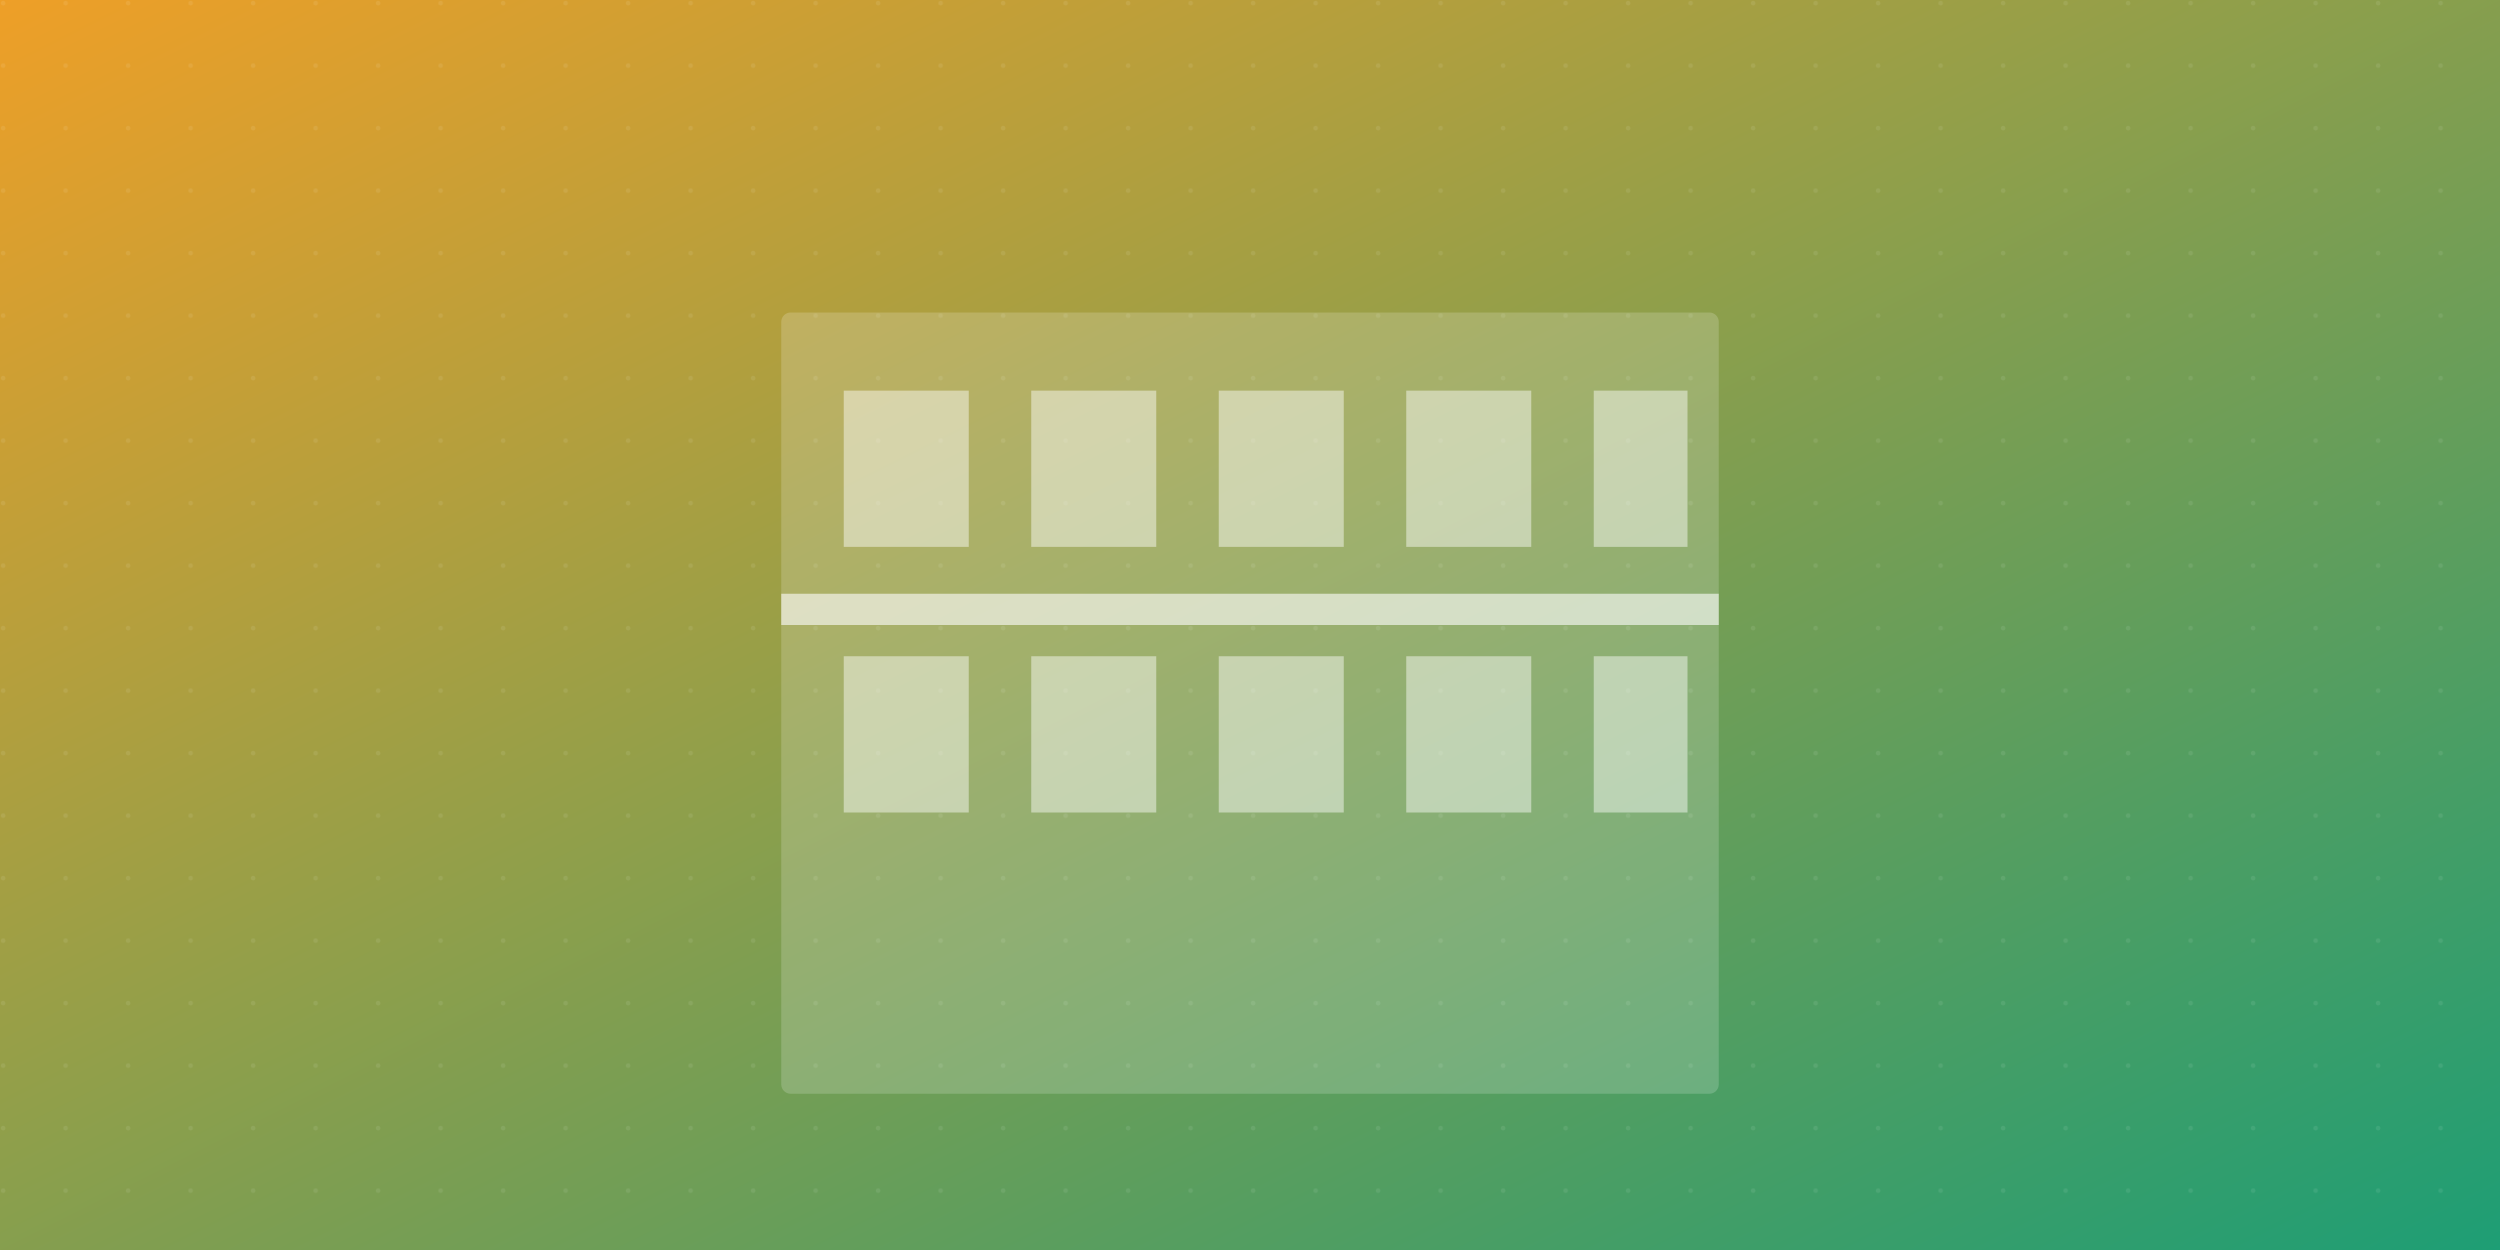
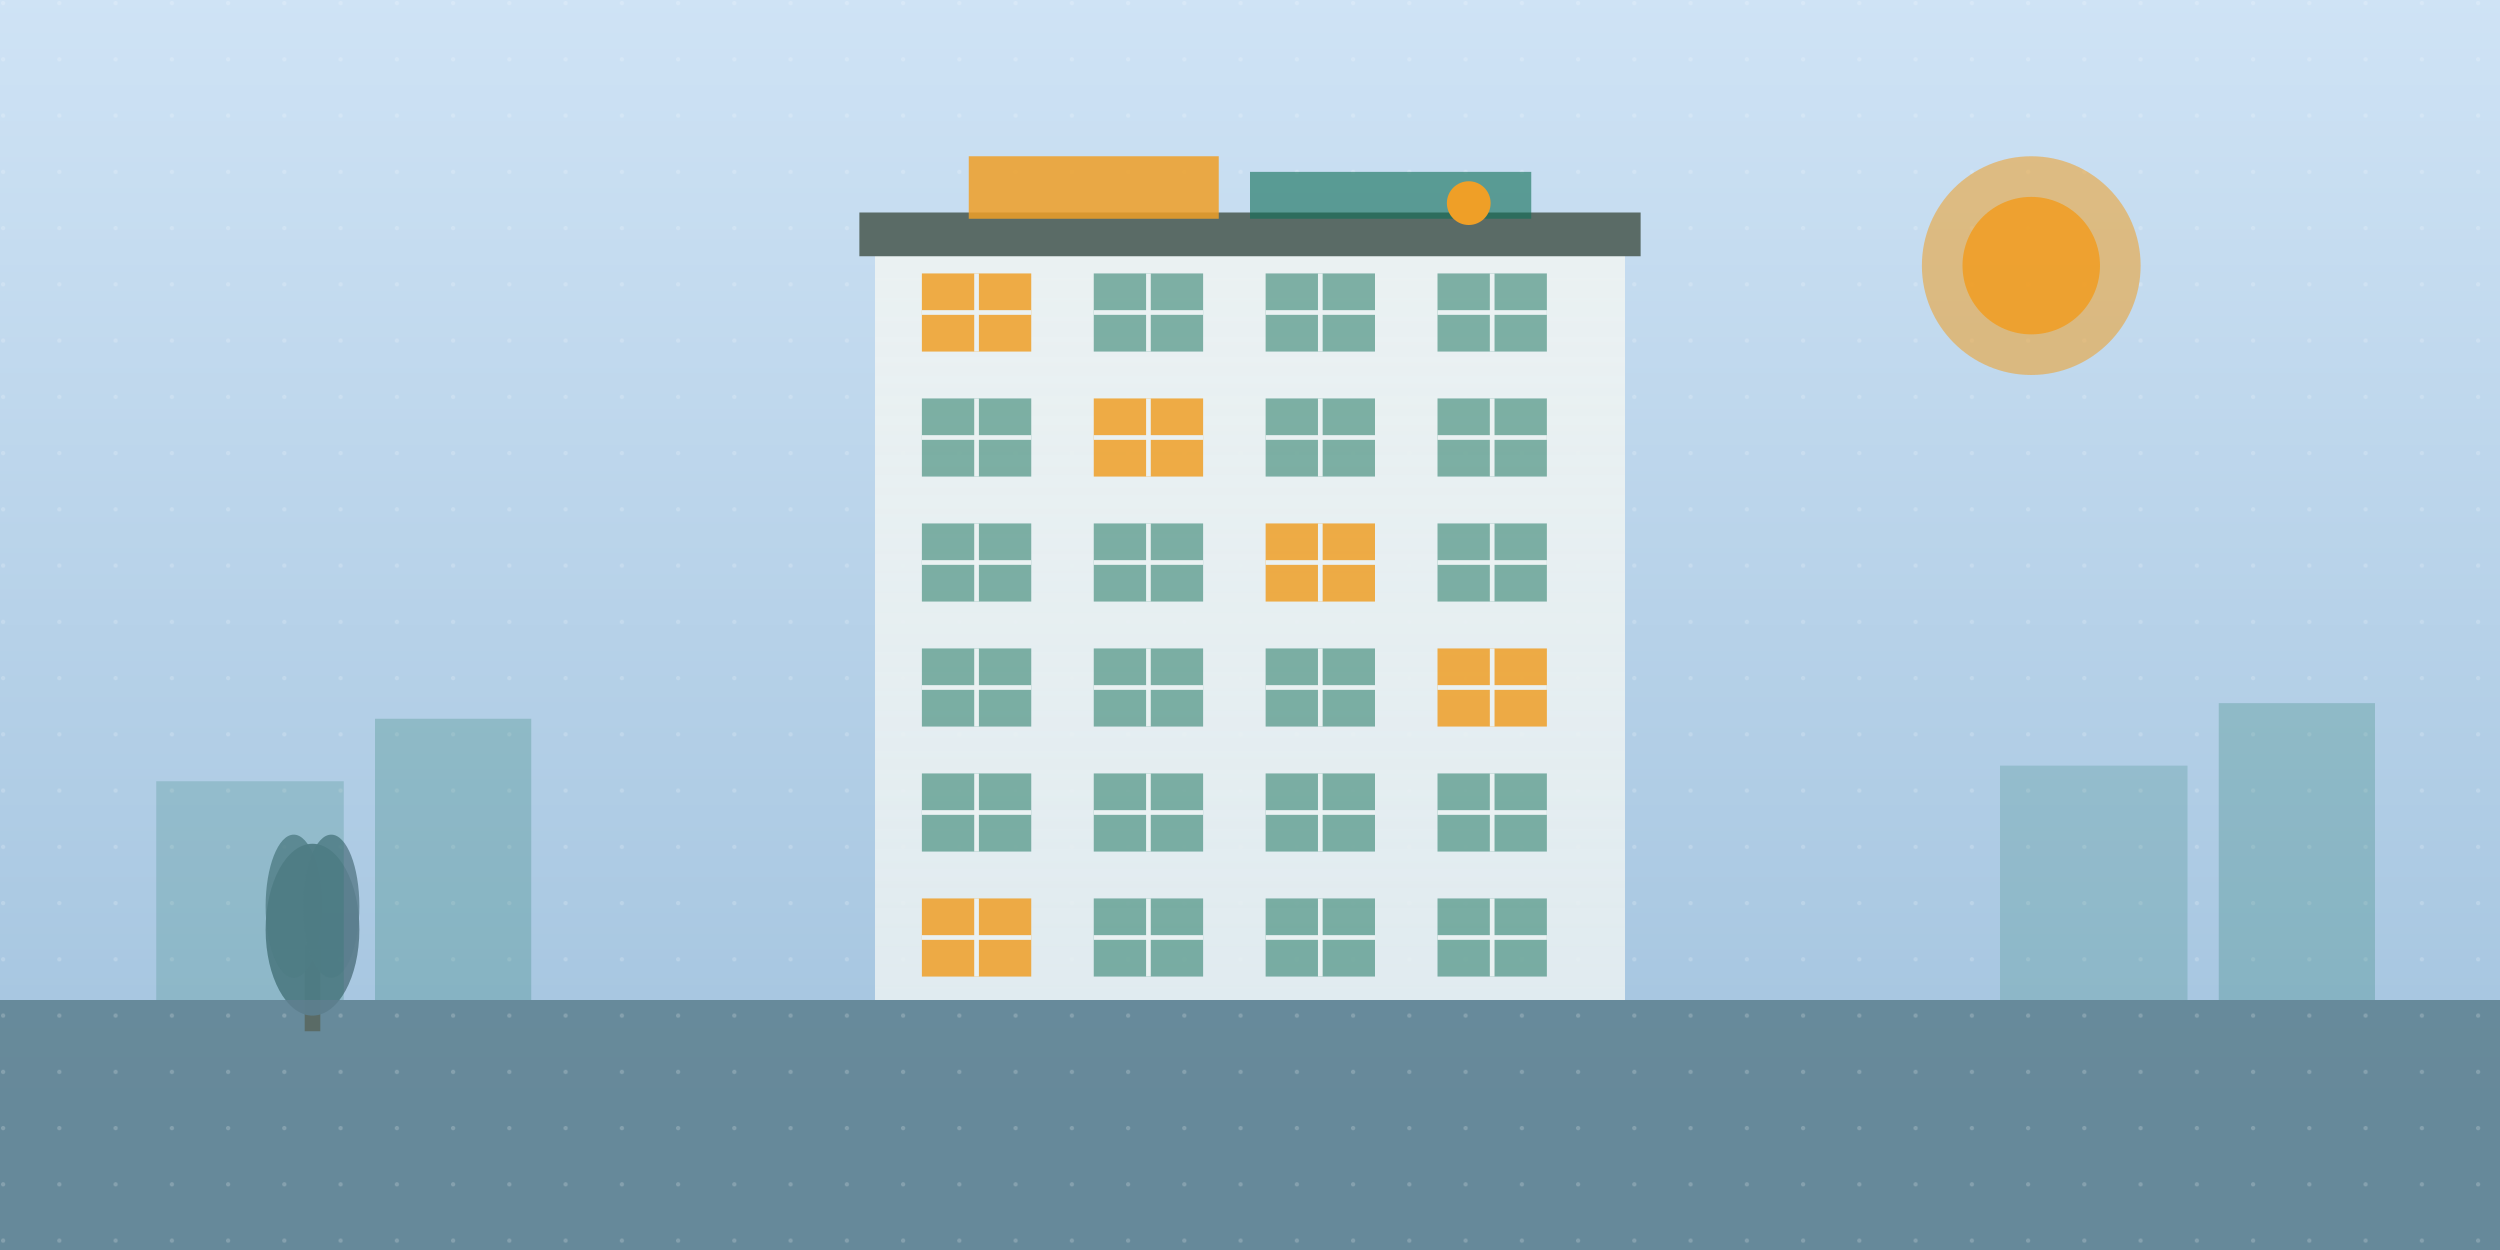
<svg xmlns="http://www.w3.org/2000/svg" viewBox="0 0 1600 800" preserveAspectRatio="xMidYMid slice">
  <defs>
-     <linearGradient id="g" x1="0" y1="0" x2="1" y2="1">
-       <stop offset="0" stop-color="#EF9F27" />
-       <stop offset="1" stop-color="#1D9E75" />
+     <linearGradient id="sky" x1="0" y1="0" x2="0" y2="1">
+       <stop offset="0" stop-color="#CFE3F5" />
+       <stop offset="1" stop-color="#9EC0DC" />
    </linearGradient>
-     <pattern id="dots" width="40" height="40" patternUnits="userSpaceOnUse">
-       <circle cx="2" cy="2" r="1.5" fill="white" opacity="0.08" />
+     <linearGradient id="wallG" x1="0" y1="0" x2="0" y2="1">
+       <stop offset="0" stop-color="#EAF1F2" />
+       <stop offset="1" stop-color="#EAF1F2" stop-opacity="0.85" />
+     </linearGradient>
+     <pattern id="dots" width="36" height="36" patternUnits="userSpaceOnUse">
+       <circle cx="2" cy="2" r="1.4" fill="white" opacity="0.18" />
    </pattern>
  </defs>
-   <rect width="1600" height="800" fill="url(#g)" />
+   <rect width="1600" height="800" fill="url(#sky)" />
  <rect width="1600" height="800" fill="url(#dots)" />
-   <rect x="500" y="200" width="600" height="500" fill="white" opacity="0.18" rx="6" />
-   <rect x="540" y="250" width="80" height="100" fill="white" opacity="0.45" />
-   <rect x="660" y="250" width="80" height="100" fill="white" opacity="0.45" />
-   <rect x="780" y="250" width="80" height="100" fill="white" opacity="0.45" />
-   <rect x="900" y="250" width="80" height="100" fill="white" opacity="0.45" />
-   <rect x="1020" y="250" width="60" height="100" fill="white" opacity="0.45" />
-   <rect x="500" y="380" width="600" height="20" fill="white" opacity="0.6" />
-   <rect x="540" y="420" width="80" height="100" fill="white" opacity="0.45" />
-   <rect x="660" y="420" width="80" height="100" fill="white" opacity="0.45" />
-   <rect x="780" y="420" width="80" height="100" fill="white" opacity="0.45" />
-   <rect x="900" y="420" width="80" height="100" fill="white" opacity="0.45" />
-   <rect x="1020" y="420" width="60" height="100" fill="white" opacity="0.45" />
+   <rect x="0" y="640" width="1600" height="160" fill="#5C7F8E" opacity="0.85" />
+   <rect x="0" y="640" width="1600" height="160" fill="url(#dots)" />
+   <rect x="195" y="605" width="10" height="55" fill="#5A6B66" />
+   <ellipse cx="200" cy="595" rx="30" ry="55" fill="#5C7F8E" opacity="0.95" />
+   <ellipse cx="188" cy="580" rx="18" ry="45.833" fill="#5C7F8E" opacity="0.8" />
+   <ellipse cx="212" cy="580" rx="18" ry="45.833" fill="#5C7F8E" opacity="0.85" />
+   <circle cx="1300" cy="170" r="70" fill="#EF9F27" opacity="0.55" />
+   <circle cx="1300" cy="170" r="44" fill="#EF9F27" opacity="0.9" />
+   <rect x="100" y="500" width="120" height="140" fill="#0F6E56" opacity="0.18" />
+   <rect x="240" y="460" width="100" height="180" fill="#0F6E56" opacity="0.22" />
+   <rect x="1280" y="490" width="120" height="150" fill="#0F6E56" opacity="0.18" />
+   <rect x="1420" y="450" width="100" height="190" fill="#0F6E56" opacity="0.22" />
+   <rect x="560" y="160" width="480" height="480" fill="url(#wallG)" />
+   <rect x="590" y="175" width="70" height="50" fill="#EF9F27" opacity="0.85" />
+   <line x1="625" y1="175" x2="625" y2="225" stroke="#EAF1F2" stroke-width="3" />
+   <line x1="590" y1="200" x2="660" y2="200" stroke="#EAF1F2" stroke-width="3" />
+   <rect x="700" y="175" width="70" height="50" fill="#0F6E56" opacity="0.5" />
+   <line x1="735" y1="175" x2="735" y2="225" stroke="#EAF1F2" stroke-width="3" />
+   <line x1="700" y1="200" x2="770" y2="200" stroke="#EAF1F2" stroke-width="3" />
+   <rect x="810" y="175" width="70" height="50" fill="#0F6E56" opacity="0.5" />
+   <line x1="845" y1="175" x2="845" y2="225" stroke="#EAF1F2" stroke-width="3" />
+   <line x1="810" y1="200" x2="880" y2="200" stroke="#EAF1F2" stroke-width="3" />
+   <rect x="920" y="175" width="70" height="50" fill="#0F6E56" opacity="0.5" />
+   <line x1="955" y1="175" x2="955" y2="225" stroke="#EAF1F2" stroke-width="3" />
+   <line x1="920" y1="200" x2="990" y2="200" stroke="#EAF1F2" stroke-width="3" />
+   <rect x="590" y="255" width="70" height="50" fill="#0F6E56" opacity="0.5" />
+   <line x1="625" y1="255" x2="625" y2="305" stroke="#EAF1F2" stroke-width="3" />
+   <line x1="590" y1="280" x2="660" y2="280" stroke="#EAF1F2" stroke-width="3" />
+   <rect x="700" y="255" width="70" height="50" fill="#EF9F27" opacity="0.85" />
+   <line x1="735" y1="255" x2="735" y2="305" stroke="#EAF1F2" stroke-width="3" />
+   <line x1="700" y1="280" x2="770" y2="280" stroke="#EAF1F2" stroke-width="3" />
+   <rect x="810" y="255" width="70" height="50" fill="#0F6E56" opacity="0.5" />
+   <line x1="845" y1="255" x2="845" y2="305" stroke="#EAF1F2" stroke-width="3" />
+   <line x1="810" y1="280" x2="880" y2="280" stroke="#EAF1F2" stroke-width="3" />
+   <rect x="920" y="255" width="70" height="50" fill="#0F6E56" opacity="0.5" />
+   <line x1="955" y1="255" x2="955" y2="305" stroke="#EAF1F2" stroke-width="3" />
+   <line x1="920" y1="280" x2="990" y2="280" stroke="#EAF1F2" stroke-width="3" />
+   <rect x="590" y="335" width="70" height="50" fill="#0F6E56" opacity="0.5" />
+   <line x1="625" y1="335" x2="625" y2="385" stroke="#EAF1F2" stroke-width="3" />
+   <line x1="590" y1="360" x2="660" y2="360" stroke="#EAF1F2" stroke-width="3" />
+   <rect x="700" y="335" width="70" height="50" fill="#0F6E56" opacity="0.5" />
+   <line x1="735" y1="335" x2="735" y2="385" stroke="#EAF1F2" stroke-width="3" />
+   <line x1="700" y1="360" x2="770" y2="360" stroke="#EAF1F2" stroke-width="3" />
+   <rect x="810" y="335" width="70" height="50" fill="#EF9F27" opacity="0.85" />
+   <line x1="845" y1="335" x2="845" y2="385" stroke="#EAF1F2" stroke-width="3" />
+   <line x1="810" y1="360" x2="880" y2="360" stroke="#EAF1F2" stroke-width="3" />
+   <rect x="920" y="335" width="70" height="50" fill="#0F6E56" opacity="0.5" />
+   <line x1="955" y1="335" x2="955" y2="385" stroke="#EAF1F2" stroke-width="3" />
+   <line x1="920" y1="360" x2="990" y2="360" stroke="#EAF1F2" stroke-width="3" />
+   <rect x="590" y="415" width="70" height="50" fill="#0F6E56" opacity="0.5" />
+   <line x1="625" y1="415" x2="625" y2="465" stroke="#EAF1F2" stroke-width="3" />
+   <line x1="590" y1="440" x2="660" y2="440" stroke="#EAF1F2" stroke-width="3" />
+   <rect x="700" y="415" width="70" height="50" fill="#0F6E56" opacity="0.5" />
+   <line x1="735" y1="415" x2="735" y2="465" stroke="#EAF1F2" stroke-width="3" />
+   <line x1="700" y1="440" x2="770" y2="440" stroke="#EAF1F2" stroke-width="3" />
+   <rect x="810" y="415" width="70" height="50" fill="#0F6E56" opacity="0.5" />
+   <line x1="845" y1="415" x2="845" y2="465" stroke="#EAF1F2" stroke-width="3" />
+   <line x1="810" y1="440" x2="880" y2="440" stroke="#EAF1F2" stroke-width="3" />
+   <rect x="920" y="415" width="70" height="50" fill="#EF9F27" opacity="0.85" />
+   <line x1="955" y1="415" x2="955" y2="465" stroke="#EAF1F2" stroke-width="3" />
+   <line x1="920" y1="440" x2="990" y2="440" stroke="#EAF1F2" stroke-width="3" />
+   <rect x="590" y="495" width="70" height="50" fill="#0F6E56" opacity="0.5" />
+   <line x1="625" y1="495" x2="625" y2="545" stroke="#EAF1F2" stroke-width="3" />
+   <line x1="590" y1="520" x2="660" y2="520" stroke="#EAF1F2" stroke-width="3" />
+   <rect x="700" y="495" width="70" height="50" fill="#0F6E56" opacity="0.5" />
+   <line x1="735" y1="495" x2="735" y2="545" stroke="#EAF1F2" stroke-width="3" />
+   <line x1="700" y1="520" x2="770" y2="520" stroke="#EAF1F2" stroke-width="3" />
+   <rect x="810" y="495" width="70" height="50" fill="#0F6E56" opacity="0.5" />
+   <line x1="845" y1="495" x2="845" y2="545" stroke="#EAF1F2" stroke-width="3" />
+   <line x1="810" y1="520" x2="880" y2="520" stroke="#EAF1F2" stroke-width="3" />
+   <rect x="920" y="495" width="70" height="50" fill="#0F6E56" opacity="0.5" />
+   <line x1="955" y1="495" x2="955" y2="545" stroke="#EAF1F2" stroke-width="3" />
+   <line x1="920" y1="520" x2="990" y2="520" stroke="#EAF1F2" stroke-width="3" />
+   <rect x="590" y="575" width="70" height="50" fill="#EF9F27" opacity="0.85" />
+   <line x1="625" y1="575" x2="625" y2="625" stroke="#EAF1F2" stroke-width="3" />
+   <line x1="590" y1="600" x2="660" y2="600" stroke="#EAF1F2" stroke-width="3" />
+   <rect x="700" y="575" width="70" height="50" fill="#0F6E56" opacity="0.5" />
+   <line x1="735" y1="575" x2="735" y2="625" stroke="#EAF1F2" stroke-width="3" />
+   <line x1="700" y1="600" x2="770" y2="600" stroke="#EAF1F2" stroke-width="3" />
+   <rect x="810" y="575" width="70" height="50" fill="#0F6E56" opacity="0.5" />
+   <line x1="845" y1="575" x2="845" y2="625" stroke="#EAF1F2" stroke-width="3" />
+   <line x1="810" y1="600" x2="880" y2="600" stroke="#EAF1F2" stroke-width="3" />
+   <rect x="920" y="575" width="70" height="50" fill="#0F6E56" opacity="0.5" />
+   <line x1="955" y1="575" x2="955" y2="625" stroke="#EAF1F2" stroke-width="3" />
+   <line x1="920" y1="600" x2="990" y2="600" stroke="#EAF1F2" stroke-width="3" />
+   <rect x="550" y="136" width="500" height="28" fill="#5A6B66" />
+   <rect x="620" y="100" width="160" height="40" fill="#EF9F27" opacity="0.85" />
+   <rect x="800" y="110" width="180" height="30" fill="#0F6E56" opacity="0.6" />
+   <circle cx="940" cy="130" r="14" fill="#EF9F27" />
</svg>
